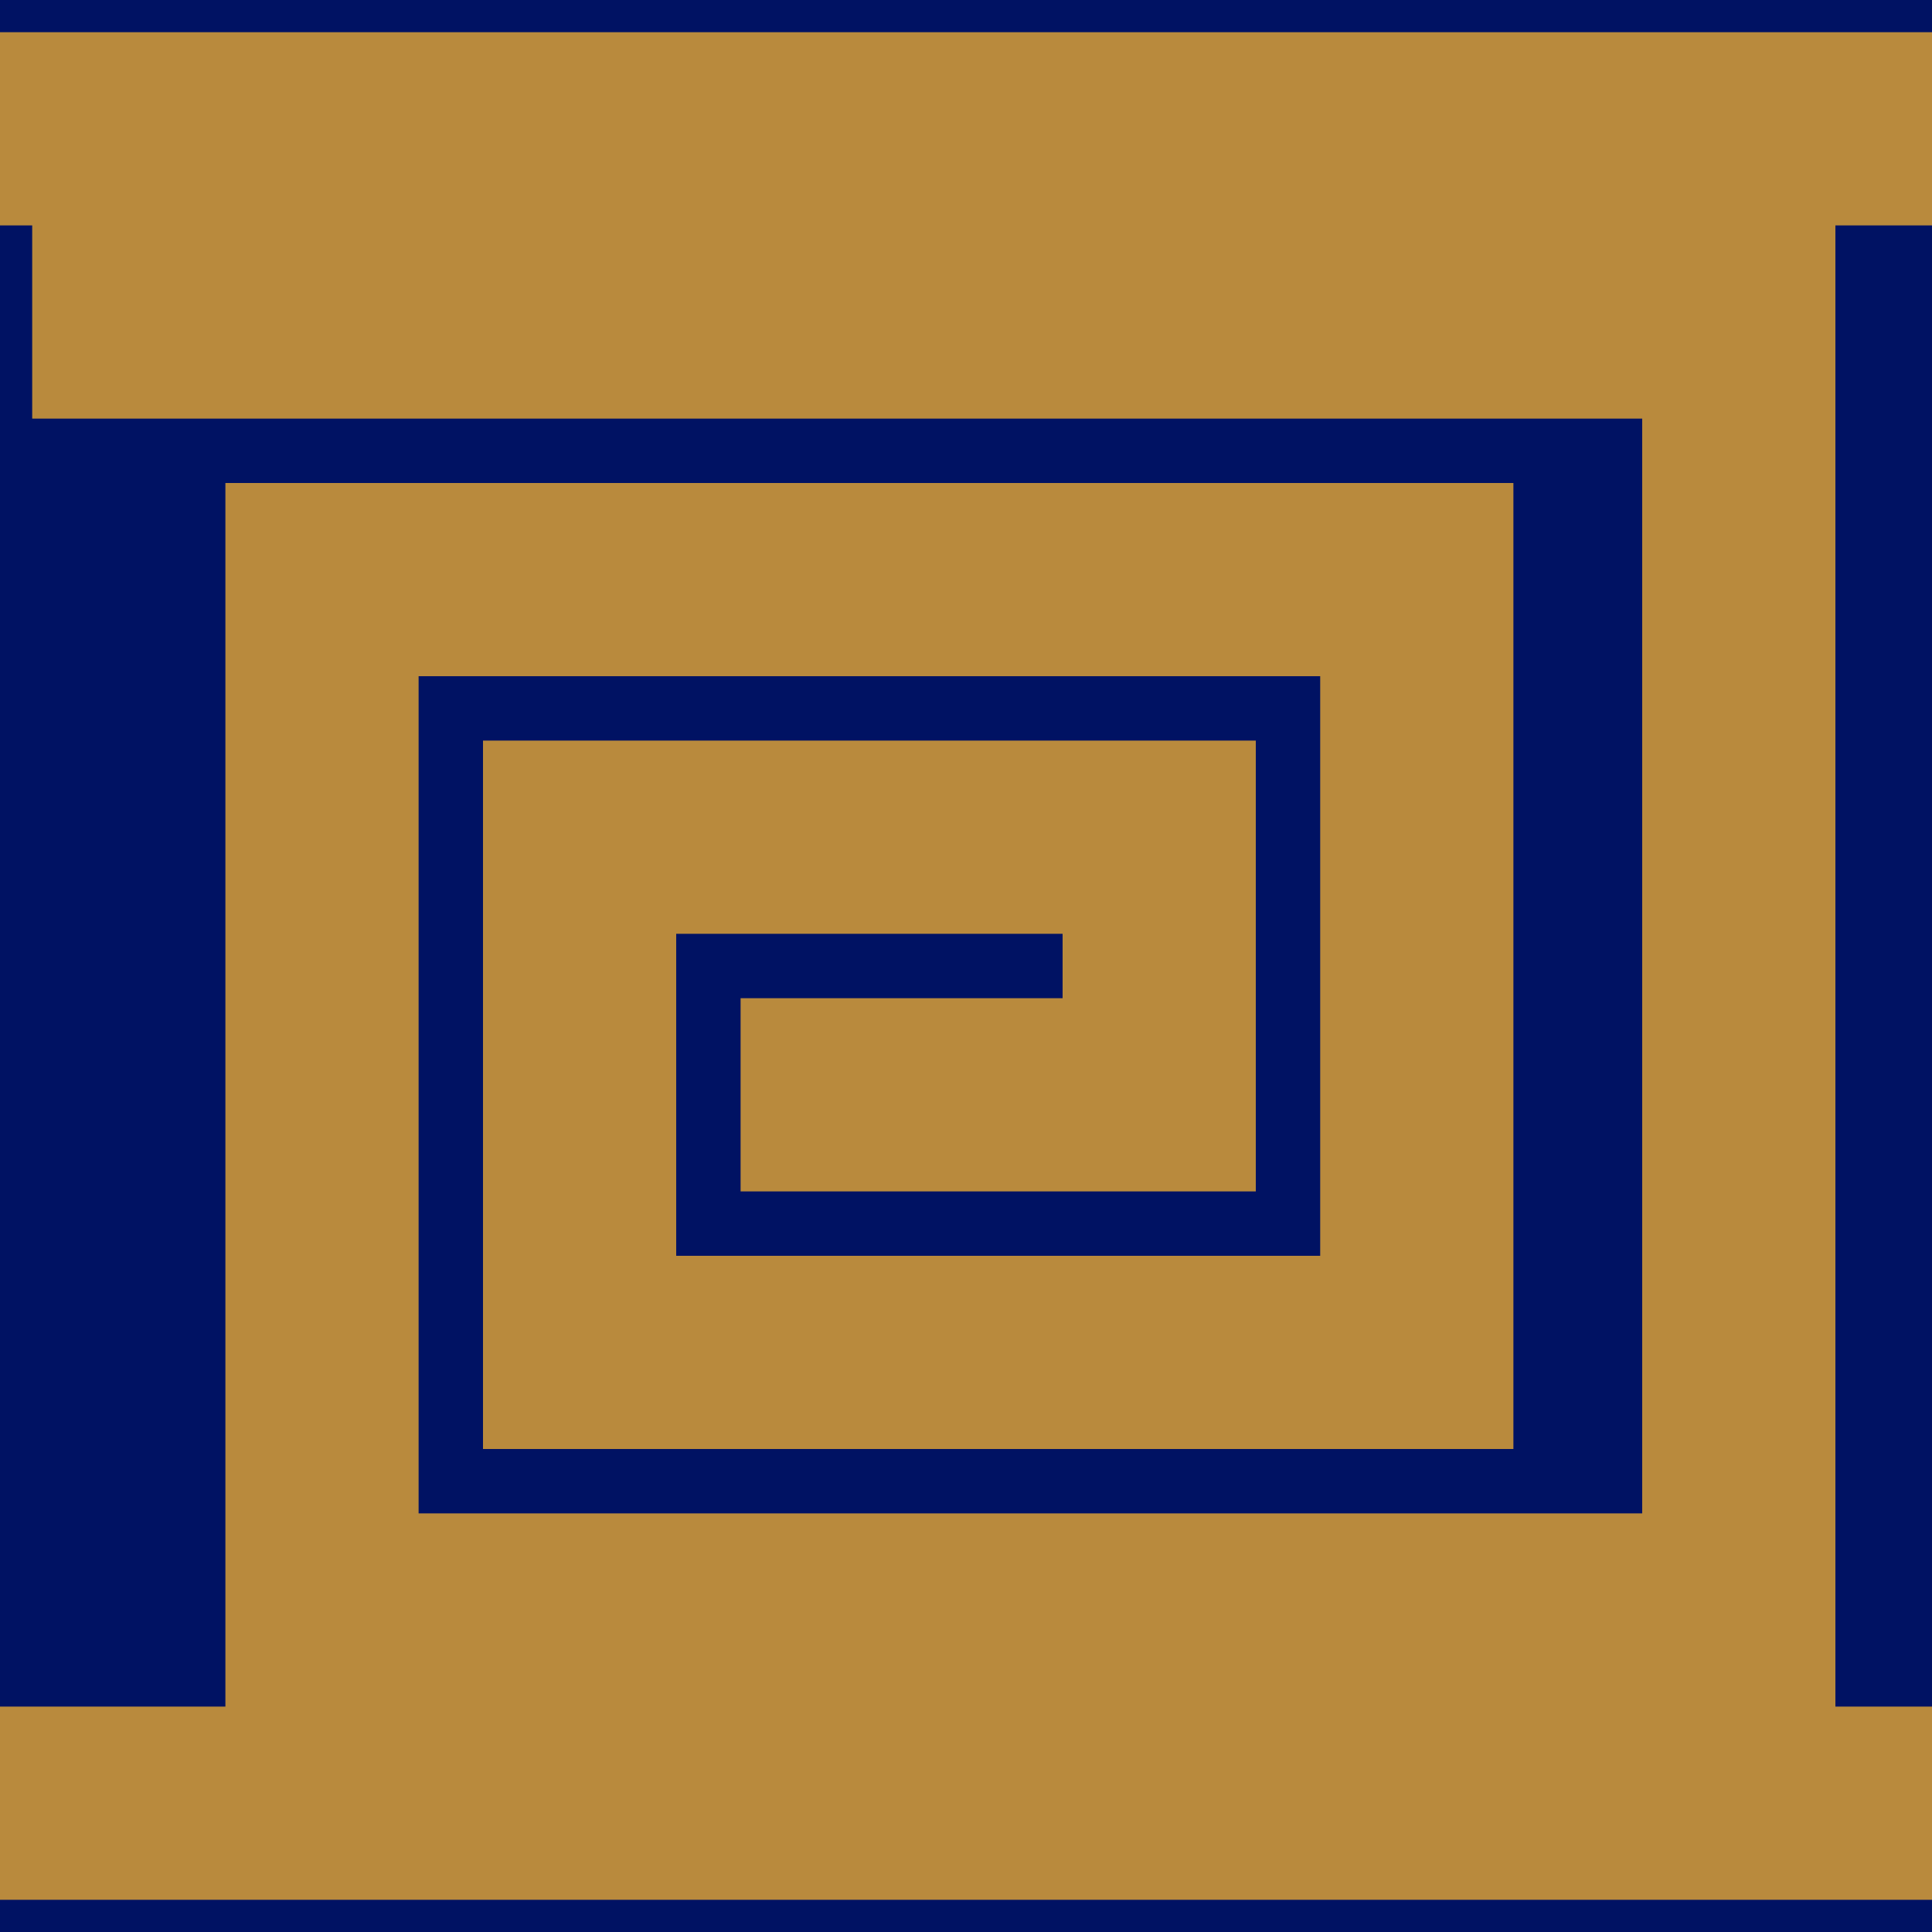
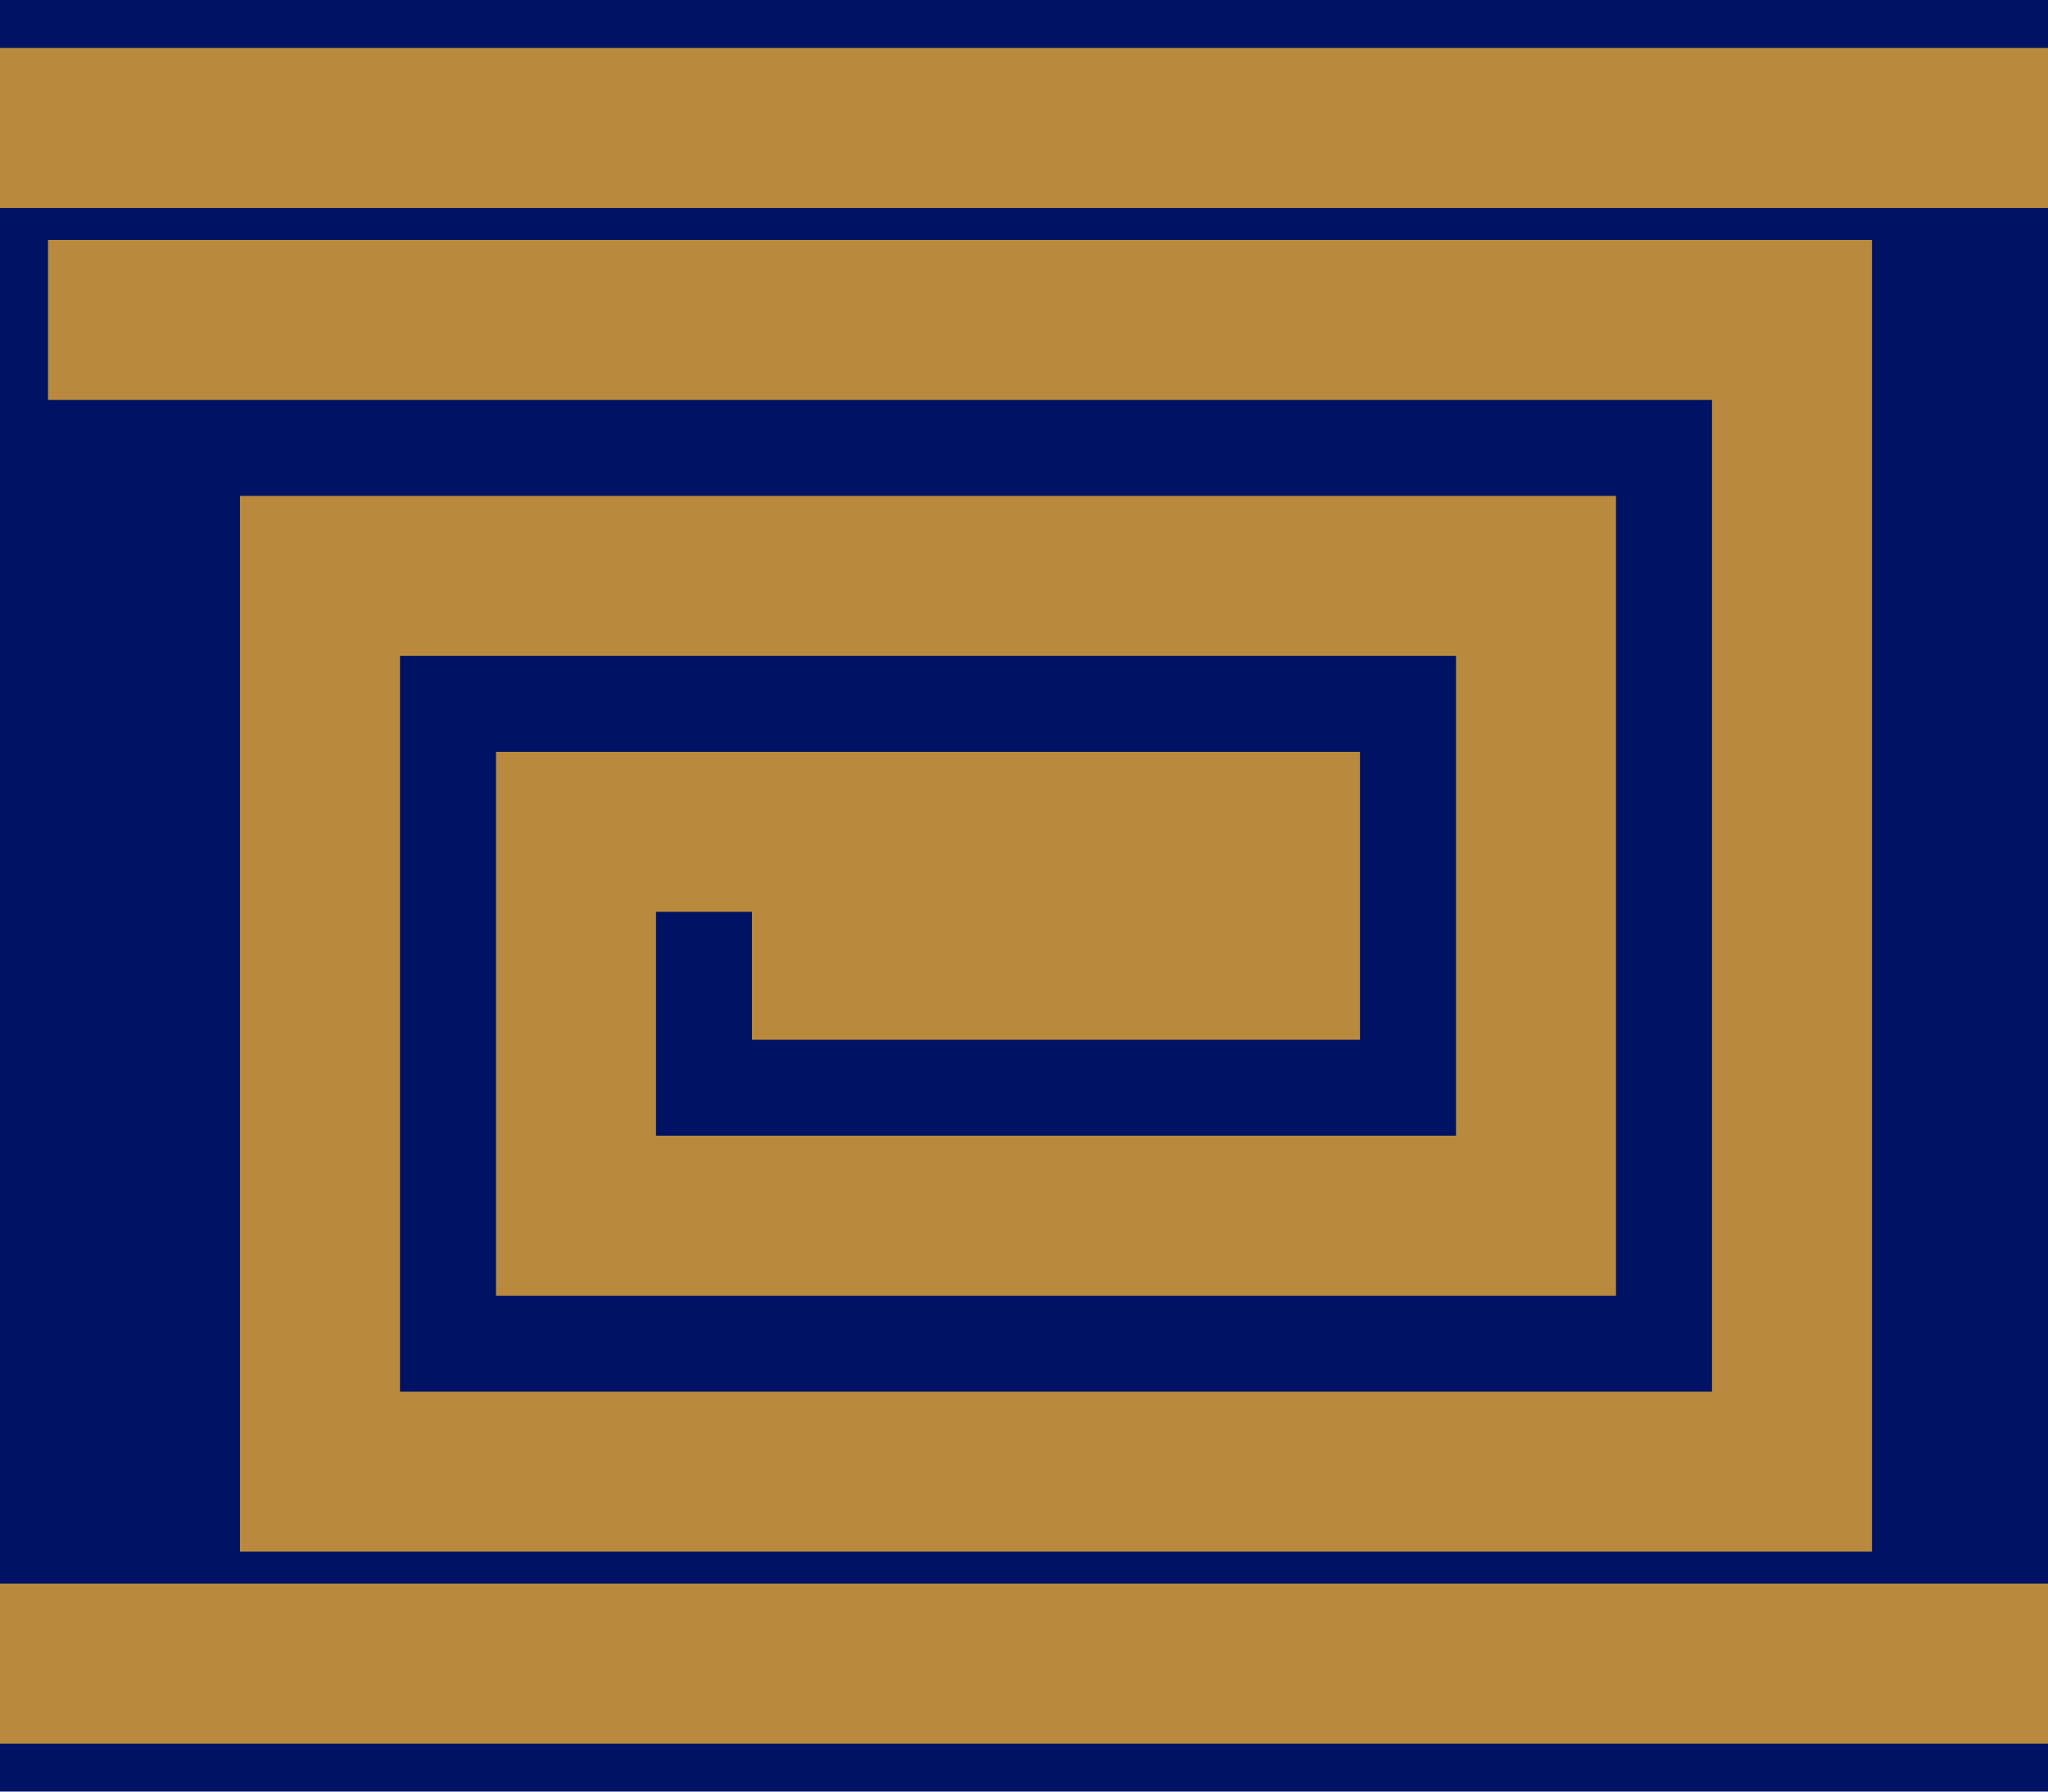
- <svg xmlns="http://www.w3.org/2000/svg" width="30" height="30" viewBox="0 0 30 30">
-   <rect width="30" height="30" fill="#001263" />
-   <path d="       M1 2 H29       M1 28 H29        M2 5       H27       V25       H5       V9       H22       V21       H9       V13       H18       V17       H13     " fill="none" stroke="#B98A3D" stroke-width="3" stroke-linecap="square" stroke-linejoin="miter" />
+ <svg xmlns="http://www.w3.org/2000/svg" width="32" height="28" viewBox="0 0 32 28">
+   <rect width="32" height="28" fill="#001263" />
+   <path d="       M0 2 H32       M0 26 H32        M2 5       H28       V23       H5       V9       H24       V19       H9       V13       H20       V15       H13     " fill="none" stroke="#B98A3D" stroke-width="2.5" stroke-linecap="square" stroke-linejoin="miter" />
</svg>
